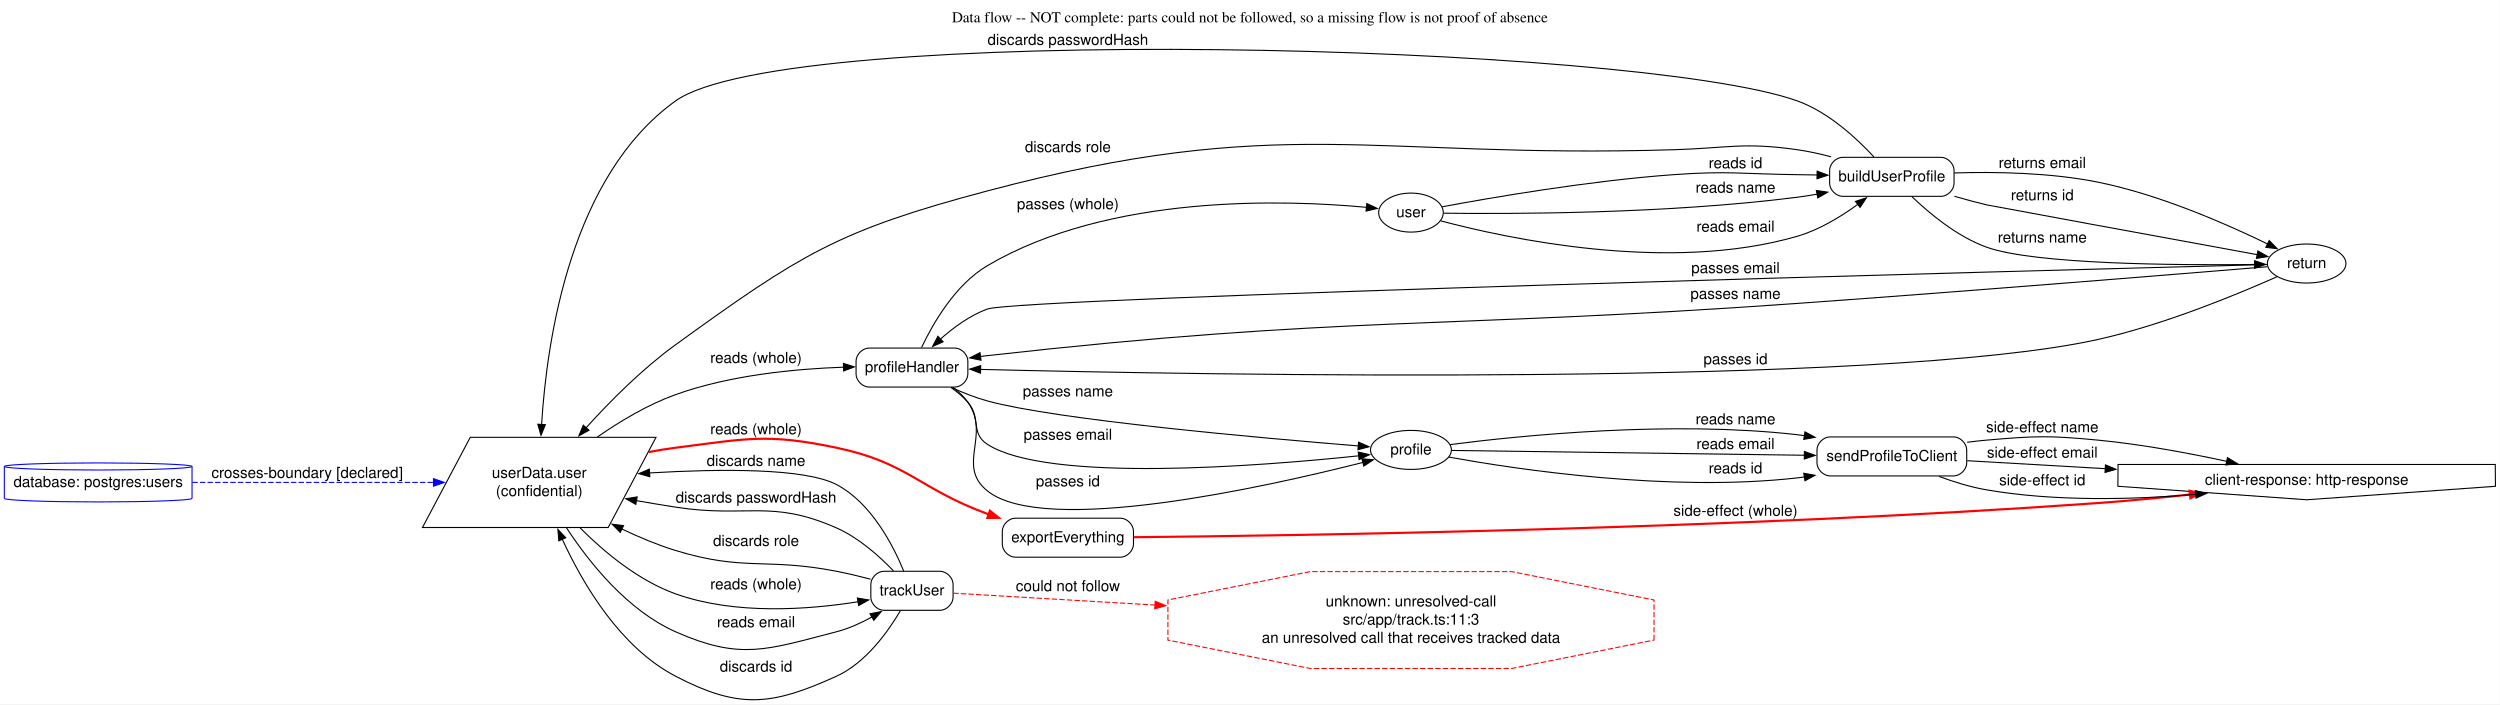
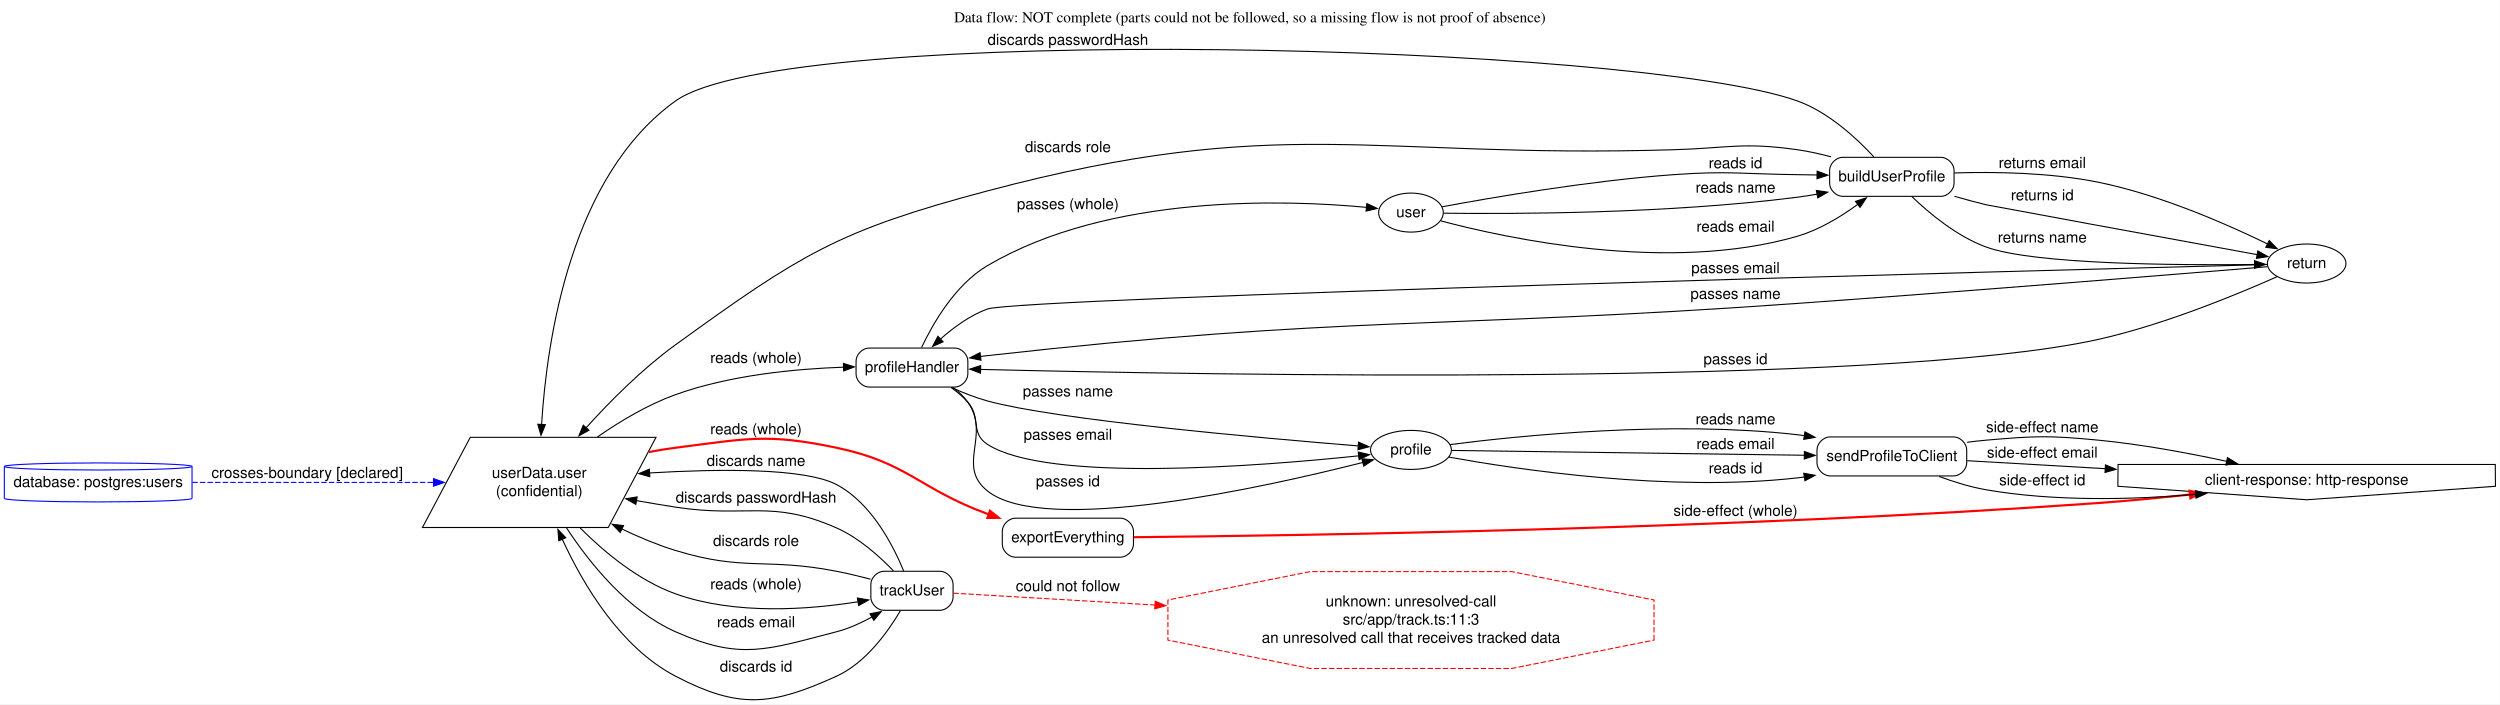
<svg xmlns="http://www.w3.org/2000/svg" width="2307pt" height="650pt" viewBox="0.00 0.00 2307.00 650.00">
  <g id="graph0" class="graph" transform="scale(1 1) rotate(0) translate(4 645.9)">
    <polygon fill="white" stroke="none" points="-4,4 -4,-645.9 2302.8,-645.9 2302.8,4 -4,4" />
-     <text xml:space="preserve" text-anchor="middle" x="1149.4" y="-625.3" font-family="Times,serif" font-size="14.00">Data flow -- NOT complete: parts could not be followed, so a missing flow is not proof of absence</text>
+     <text xml:space="preserve" text-anchor="middle" x="1149.4" y="-625.3" font-family="Times,serif" font-size="14.00">Data flow: NOT complete (parts could not be followed, so a missing flow is not proof of absence)</text>
    <g id="boundary:boundary#postgres:users" class="node">
      <path fill="none" stroke="blue" d="M173.21,-215.45C173.21,-217.25 134.39,-218.72 86.6,-218.72 38.82,-218.72 0,-217.25 0,-215.45 0,-215.45 0,-185.99 0,-185.99 0,-184.19 38.82,-182.72 86.6,-182.72 134.39,-182.72 173.21,-184.19 173.21,-185.99 173.21,-185.99 173.21,-215.45 173.21,-215.45" />
      <path fill="none" stroke="blue" d="M173.21,-215.45C173.21,-213.64 134.39,-212.17 86.6,-212.17 38.82,-212.17 0,-213.64 0,-215.45" />
      <text xml:space="preserve" text-anchor="middle" x="86.6" y="-196.52" font-family="Helvetica,sans-Serif" font-size="14.00">database: postgres:users</text>
    </g>
    <g id="field:src/features/user.capability.ts#userData.user" class="node">
      <polygon fill="none" stroke="black" points="601.35,-242.32 429.95,-242.32 385.85,-159.12 557.26,-159.12 601.35,-242.32" />
      <text xml:space="preserve" text-anchor="middle" x="493.6" y="-204.92" font-family="Helvetica,sans-Serif" font-size="14.00">userData.user</text>
      <text xml:space="preserve" text-anchor="middle" x="493.6" y="-188.12" font-family="Helvetica,sans-Serif" font-size="14.00">(confidential)</text>
    </g>
    <g id="crosses-boundary:boundary:boundary#postgres:users-&gt;field:src/features/user.capability.ts#userData.user@declared^field:src/features/user.capability.ts#userData.user" class="edge">
      <path fill="none" stroke="blue" stroke-dasharray="5,2" d="M173.49,-200.72C238.82,-200.72 328.7,-200.72 396.44,-200.72" />
      <polygon fill="blue" stroke="blue" points="396.02,-204.22 406.02,-200.72 396.02,-197.22 396.02,-204.22" />
      <text xml:space="preserve" text-anchor="middle" x="279.53" y="-204.92" font-family="Helvetica,sans-Serif" font-size="14.00">crosses-boundary [declared]</text>
    </g>
    <g id="boundary:boundary:code#http-response" class="node">
      <polygon fill="none" stroke="black" points="1950.38,-197.16 2124.59,-184.72 2298.8,-197.16 2298.63,-217.28 1950.54,-217.28 1950.38,-197.16" />
      <text xml:space="preserve" text-anchor="middle" x="2124.59" y="-198.52" font-family="Helvetica,sans-Serif" font-size="14.00">client-response: http-response</text>
    </g>
    <g id="function:src/app/export.ts#exportEverything" class="node">
      <path fill="none" stroke="black" d="M1029.97,-167.72C1029.97,-167.72 932.92,-167.72 932.92,-167.72 926.92,-167.72 920.92,-161.72 920.92,-155.72 920.92,-155.72 920.92,-143.72 920.92,-143.72 920.92,-137.72 926.92,-131.72 932.92,-131.72 932.92,-131.72 1029.97,-131.72 1029.97,-131.72 1035.97,-131.72 1041.97,-137.72 1041.97,-143.72 1041.97,-143.72 1041.97,-155.72 1041.97,-155.72 1041.97,-161.72 1035.97,-167.72 1029.97,-167.72" />
      <text xml:space="preserve" text-anchor="middle" x="981.44" y="-145.52" font-family="Helvetica,sans-Serif" font-size="14.00">exportEverything</text>
    </g>
    <g id="reads:field:src/features/user.capability.ts#userData.user-&gt;function:src/app/export.ts#exportEverything:@static^field:src/features/user.capability.ts#userData.user" class="edge">
      <path fill="none" stroke="red" stroke-width="2" d="M594.61,-228.7C602.93,-230.32 611.26,-231.7 619.35,-232.72 684.89,-240.99 703.33,-246.27 767.97,-232.72 834.07,-218.87 843.75,-195.02 907.13,-171.72 907.54,-171.57 907.95,-171.42 908.36,-171.27" />
      <polygon fill="red" stroke="red" stroke-width="2" points="909.47,-174.59 917.77,-168 907.17,-167.98 909.47,-174.59" />
      <text xml:space="preserve" text-anchor="middle" x="693.66" y="-245.22" font-family="Helvetica,sans-Serif" font-size="14.00">reads (whole)</text>
    </g>
    <g id="function:src/app/profile.ts#profileHandler" class="node">
      <path fill="none" stroke="black" d="M877.13,-324.72C877.13,-324.72 797.97,-324.72 797.97,-324.72 791.97,-324.72 785.97,-318.72 785.97,-312.72 785.97,-312.72 785.97,-300.72 785.97,-300.72 785.97,-294.72 791.97,-288.72 797.97,-288.72 797.97,-288.72 877.13,-288.72 877.13,-288.72 883.13,-288.72 889.13,-294.72 889.13,-300.72 889.13,-300.72 889.13,-312.72 889.13,-312.72 889.13,-318.72 883.13,-324.72 877.13,-324.72" />
      <text xml:space="preserve" text-anchor="middle" x="837.55" y="-302.52" font-family="Helvetica,sans-Serif" font-size="14.00">profileHandler</text>
    </g>
    <g id="reads:field:src/features/user.capability.ts#userData.user-&gt;function:src/app/profile.ts#profileHandler:@static^field:src/features/user.capability.ts#userData.user" class="edge">
      <path fill="none" stroke="black" d="M547.28,-242.65C568.51,-257.41 593.96,-272.59 619.35,-281.72 669.52,-299.76 730.02,-305.53 774.41,-307.06" />
      <polygon fill="black" stroke="black" points="774.3,-310.56 784.39,-307.34 774.49,-303.57 774.3,-310.56" />
      <text xml:space="preserve" text-anchor="middle" x="693.66" y="-310.99" font-family="Helvetica,sans-Serif" font-size="14.00">reads (whole)</text>
    </g>
    <g id="function:src/app/track.ts#trackUser" class="node">
      <path fill="none" stroke="black" d="M863.5,-118.72C863.5,-118.72 811.61,-118.72 811.61,-118.72 805.61,-118.72 799.61,-112.72 799.61,-106.72 799.61,-106.72 799.61,-94.72 799.61,-94.72 799.61,-88.72 805.61,-82.72 811.61,-82.72 811.61,-82.72 863.5,-82.72 863.5,-82.72 869.5,-82.72 875.5,-88.72 875.5,-94.72 875.5,-94.72 875.5,-106.72 875.5,-106.72 875.5,-112.72 869.5,-118.72 863.5,-118.72" />
      <text xml:space="preserve" text-anchor="middle" x="837.55" y="-96.52" font-family="Helvetica,sans-Serif" font-size="14.00">trackUser</text>
    </g>
    <g id="reads:field:src/features/user.capability.ts#userData.user-&gt;function:src/app/track.ts#trackUser:@static^field:src/features/user.capability.ts#userData.user" class="edge">
      <path fill="none" stroke="black" d="M531.36,-158.69C554.11,-135.96 585.41,-110.1 619.35,-97.92 674.54,-78.11 742.8,-83.4 787.9,-90.6" />
      <polygon fill="black" stroke="black" points="787.19,-94.03 797.64,-92.26 788.37,-87.13 787.19,-94.03" />
      <text xml:space="preserve" text-anchor="middle" x="693.66" y="-102.12" font-family="Helvetica,sans-Serif" font-size="14.00">reads (whole)</text>
    </g>
    <g id="reads:field:src/features/user.capability.ts#userData.user-&gt;function:src/app/track.ts#trackUser:email@static^field:src/features/user.capability.ts#userData.user" class="edge">
      <path fill="none" stroke="black" d="M518.73,-158.84C540.35,-125.9 575.4,-82.42 619.35,-62.92 679.73,-36.13 704.01,-46.46 767.97,-62.92 779.23,-65.82 790.62,-71 800.79,-76.61" />
      <polygon fill="black" stroke="black" points="798.81,-79.5 809.21,-81.53 802.35,-73.46 798.81,-79.5" />
      <text xml:space="preserve" text-anchor="middle" x="693.66" y="-67.12" font-family="Helvetica,sans-Serif" font-size="14.00">reads email</text>
    </g>
    <g id="side-effect:function:src/app/export.ts#exportEverything-&gt;boundary:boundary:code#http-response:@static^field:src/features/user.capability.ts#userData.user" class="edge">
      <path fill="none" stroke="red" stroke-width="2" d="M1042.27,-150.16C1192.26,-151.62 1596.41,-157.65 1932.38,-181.72 1959.84,-183.69 1989.44,-186.57 2016.96,-189.56" />
      <polygon fill="red" stroke="red" stroke-width="2" points="2016.53,-193.04 2026.86,-190.66 2017.3,-186.08 2016.53,-193.04" />
      <text xml:space="preserve" text-anchor="middle" x="1597.52" y="-169.94" font-family="Helvetica,sans-Serif" font-size="14.00">side-effect (whole)</text>
    </g>
    <g id="function:src/app/profile.ts#buildUserProfile" class="node">
      <path fill="none" stroke="black" d="M1787.2,-500.72C1787.2,-500.72 1696.38,-500.72 1696.38,-500.72 1690.38,-500.72 1684.38,-494.72 1684.38,-488.72 1684.38,-488.72 1684.38,-476.72 1684.38,-476.72 1684.38,-470.72 1690.38,-464.72 1696.38,-464.72 1696.38,-464.72 1787.2,-464.72 1787.2,-464.72 1793.2,-464.72 1799.2,-470.72 1799.2,-476.72 1799.2,-476.72 1799.2,-488.72 1799.2,-488.72 1799.2,-494.72 1793.2,-500.72 1787.2,-500.72" />
      <text xml:space="preserve" text-anchor="middle" x="1741.79" y="-478.52" font-family="Helvetica,sans-Serif" font-size="14.00">buildUserProfile</text>
    </g>
    <g id="discards:function:src/app/profile.ts#buildUserProfile-&gt;field:src/features/user.capability.ts#userData.user:passwordHash@static^field:src/features/user.capability.ts#userData.user" class="edge">
      <path fill="none" stroke="black" d="M1725.2,-501.12C1709.43,-518.18 1683.35,-542.44 1654.71,-552.72 1506.44,-605.95 721.16,-625.72 619.35,-552.72 523.18,-483.76 500.73,-334.2 495.77,-254.02" />
      <polygon fill="black" stroke="black" points="499.27,-254.02 495.24,-244.23 492.28,-254.4 499.27,-254.02" />
      <text xml:space="preserve" text-anchor="middle" x="981.44" y="-604.5" font-family="Helvetica,sans-Serif" font-size="14.00">discards passwordHash</text>
    </g>
    <g id="discards:function:src/app/profile.ts#buildUserProfile-&gt;field:src/features/user.capability.ts#userData.user:role@static^field:src/features/user.capability.ts#userData.user" class="edge">
      <path fill="none" stroke="black" d="M1685.73,-501.2C1675.53,-503.91 1664.88,-506.27 1654.71,-507.72 1604.38,-514.88 1591.14,-509.24 1540.33,-507.72 1258.53,-499.27 1179.64,-541.97 907.13,-469.72 769.27,-433.17 734.9,-411.33 619.35,-327.72 588.98,-305.75 559.39,-276.09 536.65,-250.95" />
      <polygon fill="black" stroke="black" points="539.49,-248.88 530.22,-243.75 534.27,-253.54 539.49,-248.88" />
      <text xml:space="preserve" text-anchor="middle" x="981.44" y="-505.55" font-family="Helvetica,sans-Serif" font-size="14.00">discards role</text>
    </g>
    <g id="return:src/app/profile.ts#buildUserProfile#return" class="node">
      <ellipse fill="none" stroke="black" cx="2124.59" cy="-402.72" rx="36.26" ry="18" />
      <text xml:space="preserve" text-anchor="middle" x="2124.59" y="-398.52" font-family="Helvetica,sans-Serif" font-size="14.00">return</text>
    </g>
    <g id="returns:function:src/app/profile.ts#buildUserProfile-&gt;return:src/app/profile.ts#buildUserProfile#return:email@static^field:src/features/user.capability.ts#userData.user" class="edge">
      <path fill="none" stroke="black" d="M1799.36,-486.31C1837.36,-487.48 1888.33,-486.65 1932.38,-477.72 1989.4,-466.16 2051.4,-438.87 2088.88,-420.59" />
      <polygon fill="black" stroke="black" points="2090.01,-423.94 2097.42,-416.37 2086.9,-417.67 2090.01,-423.94" />
      <text xml:space="preserve" text-anchor="middle" x="1880.63" y="-490.92" font-family="Helvetica,sans-Serif" font-size="14.00">returns email</text>
    </g>
    <g id="returns:function:src/app/profile.ts#buildUserProfile-&gt;return:src/app/profile.ts#buildUserProfile#return:id@static^field:src/features/user.capability.ts#userData.user" class="edge">
      <path fill="none" stroke="black" d="M1799.51,-464.77C1809.26,-461.96 1819.32,-459.22 1828.88,-456.92 1831.93,-456.18 1997.76,-425.78 2079.29,-410.84" />
      <polygon fill="black" stroke="black" points="2079.51,-414.35 2088.72,-409.11 2078.25,-407.47 2079.51,-414.35" />
      <text xml:space="preserve" text-anchor="middle" x="1880.63" y="-461.12" font-family="Helvetica,sans-Serif" font-size="14.00">returns id</text>
    </g>
    <g id="returns:function:src/app/profile.ts#buildUserProfile-&gt;return:src/app/profile.ts#buildUserProfile#return:name@static^field:src/features/user.capability.ts#userData.user" class="edge">
      <path fill="none" stroke="black" d="M1760.32,-464.44C1776.48,-448.93 1801.98,-427.69 1828.88,-417.92 1873.07,-401.87 2005.37,-401.02 2076.73,-401.83" />
      <polygon fill="black" stroke="black" points="2076.5,-405.32 2086.55,-401.95 2076.59,-398.32 2076.5,-405.32" />
      <text xml:space="preserve" text-anchor="middle" x="1880.63" y="-422.12" font-family="Helvetica,sans-Serif" font-size="14.00">returns name</text>
    </g>
    <g id="parameter:src/app/profile.ts#buildUserProfile.user" class="node">
      <ellipse fill="none" stroke="black" cx="1298.04" cy="-449.72" rx="29.82" ry="18" />
      <text xml:space="preserve" text-anchor="middle" x="1298.04" y="-445.52" font-family="Helvetica,sans-Serif" font-size="14.00">user</text>
    </g>
    <g id="passes:function:src/app/profile.ts#profileHandler-&gt;parameter:src/app/profile.ts#buildUserProfile.user:@static^field:src/features/user.capability.ts#userData.user" class="edge">
      <path fill="none" stroke="black" d="M846.37,-325.12C856.77,-347.13 877.38,-383.17 907.13,-400.72 1019.96,-467.25 1182.84,-461.55 1257.25,-454.54" />
      <polygon fill="black" stroke="black" points="1257.31,-458.05 1266.91,-453.57 1256.61,-451.09 1257.31,-458.05" />
      <text xml:space="preserve" text-anchor="middle" x="981.44" y="-452.92" font-family="Helvetica,sans-Serif" font-size="14.00">passes (whole)</text>
    </g>
    <g id="parameter:src/app/profile.ts#sendProfileToClient.profile" class="node">
      <ellipse fill="none" stroke="black" cx="1298.04" cy="-230.72" rx="37.34" ry="18" />
      <text xml:space="preserve" text-anchor="middle" x="1298.04" y="-226.52" font-family="Helvetica,sans-Serif" font-size="14.00">profile</text>
    </g>
    <g id="passes:function:src/app/profile.ts#profileHandler-&gt;parameter:src/app/profile.ts#sendProfileToClient.profile:email@static^field:src/features/user.capability.ts#userData.user" class="edge">
      <path fill="none" stroke="black" d="M873.56,-288.34C879.22,-284.36 884.68,-279.8 889.13,-274.72 901.68,-260.43 891.18,-246.26 907.13,-235.92 962.38,-200.13 1158.7,-215.71 1249.88,-225.27" />
      <polygon fill="black" stroke="black" points="1249.42,-228.75 1259.73,-226.33 1250.16,-221.79 1249.42,-228.75" />
      <text xml:space="preserve" text-anchor="middle" x="981.44" y="-240.12" font-family="Helvetica,sans-Serif" font-size="14.00">passes email</text>
    </g>
    <g id="passes:function:src/app/profile.ts#profileHandler-&gt;parameter:src/app/profile.ts#sendProfileToClient.profile:id@static^field:src/features/user.capability.ts#userData.user" class="edge">
      <path fill="none" stroke="black" d="M875.55,-288.34C880.72,-284.44 885.49,-279.91 889.13,-274.72 910.51,-244.24 878.12,-216.24 907.13,-192.92 959.55,-150.78 1163.72,-196.32 1253.86,-219.21" />
      <polygon fill="black" stroke="black" points="1252.76,-222.54 1263.32,-221.64 1254.5,-215.76 1252.76,-222.54" />
      <text xml:space="preserve" text-anchor="middle" x="981.44" y="-197.12" font-family="Helvetica,sans-Serif" font-size="14.00">passes id</text>
    </g>
    <g id="passes:function:src/app/profile.ts#profileHandler-&gt;parameter:src/app/profile.ts#sendProfileToClient.profile:name@static^field:src/features/user.capability.ts#userData.user" class="edge">
      <path fill="none" stroke="black" d="M874.09,-288.28C884.5,-283.56 896.06,-278.97 907.13,-275.92 970.56,-258.45 1160.11,-241.62 1249.45,-234.4" />
      <polygon fill="black" stroke="black" points="1249.66,-237.9 1259.35,-233.61 1249.11,-230.92 1249.66,-237.9" />
      <text xml:space="preserve" text-anchor="middle" x="981.44" y="-280.12" font-family="Helvetica,sans-Serif" font-size="14.00">passes name</text>
    </g>
    <g id="function:src/app/profile.ts#sendProfileToClient" class="node">
      <path fill="none" stroke="black" d="M1798.88,-242.72C1798.88,-242.72 1684.71,-242.72 1684.71,-242.72 1678.71,-242.72 1672.71,-236.72 1672.71,-230.72 1672.71,-230.72 1672.71,-218.72 1672.71,-218.72 1672.71,-212.72 1678.71,-206.72 1684.71,-206.72 1684.71,-206.72 1798.88,-206.72 1798.88,-206.72 1804.88,-206.72 1810.88,-212.72 1810.88,-218.72 1810.88,-218.72 1810.88,-230.72 1810.88,-230.72 1810.88,-236.72 1804.88,-242.72 1798.88,-242.72" />
      <text xml:space="preserve" text-anchor="middle" x="1741.79" y="-220.52" font-family="Helvetica,sans-Serif" font-size="14.00">sendProfileToClient</text>
    </g>
    <g id="side-effect:function:src/app/profile.ts#sendProfileToClient-&gt;boundary:boundary:code#http-response:email@static^field:src/features/user.capability.ts#userData.user" class="edge">
      <path fill="none" stroke="black" d="M1811.31,-220.76C1847.31,-218.68 1893.35,-216.02 1938.94,-213.39" />
      <polygon fill="black" stroke="black" points="1938.91,-216.9 1948.69,-212.82 1938.51,-209.91 1938.91,-216.9" />
      <text xml:space="preserve" text-anchor="middle" x="1880.63" y="-223.6" font-family="Helvetica,sans-Serif" font-size="14.00">side-effect email</text>
    </g>
    <g id="side-effect:function:src/app/profile.ts#sendProfileToClient-&gt;boundary:boundary:code#http-response:id@static^field:src/features/user.capability.ts#userData.user" class="edge">
      <path fill="none" stroke="black" d="M1785.36,-206.23C1799,-201.2 1814.34,-196.44 1828.88,-193.92 1892.59,-182.87 1965.19,-184.86 2022.39,-189.72" />
      <polygon fill="black" stroke="black" points="2021.83,-193.19 2032.11,-190.6 2022.46,-186.22 2021.83,-193.19" />
      <text xml:space="preserve" text-anchor="middle" x="1880.63" y="-198.12" font-family="Helvetica,sans-Serif" font-size="14.00">side-effect id</text>
    </g>
    <g id="side-effect:function:src/app/profile.ts#sendProfileToClient-&gt;boundary:boundary:code#http-response:name@static^field:src/features/user.capability.ts#userData.user" class="edge">
      <path fill="none" stroke="black" d="M1811.26,-237.75C1817.2,-238.54 1823.14,-239.22 1828.88,-239.72 1874.71,-243.68 1886.59,-244.11 1932.38,-239.72 1971.86,-235.93 2015.31,-227.85 2050.79,-220.2" />
      <polygon fill="black" stroke="black" points="2051.52,-223.62 2060.54,-218.06 2050.02,-216.79 2051.52,-223.62" />
      <text xml:space="preserve" text-anchor="middle" x="1880.63" y="-247.05" font-family="Helvetica,sans-Serif" font-size="14.00">side-effect name</text>
    </g>
    <g id="discards:function:src/app/track.ts#trackUser-&gt;field:src/features/user.capability.ts#userData.user:id@static^field:src/features/user.capability.ts#userData.user" class="edge">
      <path fill="none" stroke="black" d="M826.84,-82.28C815.57,-63.12 795.04,-34.25 767.97,-21.92 707.86,5.45 677.92,8.63 619.35,-21.92 568.77,-48.31 534.51,-105.6 514.88,-148.27" />
      <polygon fill="black" stroke="black" points="511.69,-146.83 510.82,-157.39 518.08,-149.67 511.69,-146.83" />
      <text xml:space="preserve" text-anchor="middle" x="693.66" y="-26.12" font-family="Helvetica,sans-Serif" font-size="14.00">discards id</text>
    </g>
    <g id="discards:function:src/app/track.ts#trackUser-&gt;field:src/features/user.capability.ts#userData.user:name@static^field:src/features/user.capability.ts#userData.user" class="edge">
      <path fill="none" stroke="black" d="M829.96,-118.87C820.38,-142.23 800.14,-181.82 767.97,-198.72 738.73,-214.08 660.47,-213.33 595.14,-209.45" />
      <polygon fill="black" stroke="black" points="595.65,-205.97 585.45,-208.84 595.21,-212.96 595.65,-205.97" />
      <text xml:space="preserve" text-anchor="middle" x="693.66" y="-216.01" font-family="Helvetica,sans-Serif" font-size="14.00">discards name</text>
    </g>
    <g id="discards:function:src/app/track.ts#trackUser-&gt;field:src/features/user.capability.ts#userData.user:passwordHash@static^field:src/features/user.capability.ts#userData.user" class="edge">
      <path fill="none" stroke="black" d="M820.46,-119.11C807.65,-132.44 788.52,-149.66 767.97,-158.72 707.03,-185.59 685.16,-167.66 619.35,-177.92 607.61,-179.75 595.28,-181.82 583.12,-183.95" />
      <polygon fill="black" stroke="black" points="582.75,-180.46 573.51,-185.66 583.97,-187.36 582.75,-180.46" />
      <text xml:space="preserve" text-anchor="middle" x="693.66" y="-182.12" font-family="Helvetica,sans-Serif" font-size="14.00">discards passwordHash</text>
    </g>
    <g id="discards:function:src/app/track.ts#trackUser-&gt;field:src/features/user.capability.ts#userData.user:role@static^field:src/features/user.capability.ts#userData.user" class="edge">
      <path fill="none" stroke="black" d="M799.38,-111.4C789.25,-114.06 778.24,-116.72 767.97,-118.72 702.6,-131.47 683.03,-118.4 619.35,-137.92 602.81,-142.99 585.79,-150.12 569.86,-157.75" />
      <polygon fill="black" stroke="black" points="568.33,-154.6 560.91,-162.16 571.43,-160.88 568.33,-154.6" />
      <text xml:space="preserve" text-anchor="middle" x="693.66" y="-142.12" font-family="Helvetica,sans-Serif" font-size="14.00">discards role</text>
    </g>
    <g id="unknown:unresolved-call:src/app/track.ts:11:3" class="node">
      <polygon fill="none" stroke="red" stroke-dasharray="5,2" points="1522.33,-55.21 1522.33,-92.23 1390.94,-118.42 1205.14,-118.42 1073.75,-92.23 1073.75,-55.21 1205.14,-29.02 1390.94,-29.02 1522.33,-55.21" />
      <text xml:space="preserve" text-anchor="middle" x="1298.04" y="-86.32" font-family="Helvetica,sans-Serif" font-size="14.00">unknown: unresolved-call</text>
      <text xml:space="preserve" text-anchor="middle" x="1298.04" y="-69.52" font-family="Helvetica,sans-Serif" font-size="14.00">src/app/track.ts:11:3</text>
      <text xml:space="preserve" text-anchor="middle" x="1298.04" y="-52.72" font-family="Helvetica,sans-Serif" font-size="14.00">an unresolved call that receives tracked data</text>
    </g>
    <g id="edge32" class="edge">
      <path fill="none" stroke="red" stroke-dasharray="5,2" d="M875.69,-98.53C917.61,-96.06 989.49,-91.83 1062.13,-87.55" />
      <polygon fill="red" stroke="red" points="1062.03,-91.07 1071.81,-86.98 1061.62,-84.08 1062.03,-91.07" />
      <text xml:space="preserve" text-anchor="middle" x="981.44" y="-100.39" font-family="Helvetica,sans-Serif" font-size="14.00">could not follow</text>
    </g>
    <g id="reads:parameter:src/app/profile.ts#buildUserProfile.user-&gt;function:src/app/profile.ts#buildUserProfile:email@static^field:src/features/user.capability.ts#userData.user" class="edge">
      <path fill="none" stroke="black" d="M1325.6,-442.08C1385.66,-426.09 1535.92,-393.32 1654.71,-427.92 1674.85,-433.79 1694.78,-445.95 1710.38,-457.33" />
      <polygon fill="black" stroke="black" points="1708.21,-460.08 1718.3,-463.34 1712.45,-454.51 1708.21,-460.08" />
      <text xml:space="preserve" text-anchor="middle" x="1597.52" y="-432.12" font-family="Helvetica,sans-Serif" font-size="14.00">reads email</text>
    </g>
    <g id="reads:parameter:src/app/profile.ts#buildUserProfile.user-&gt;function:src/app/profile.ts#buildUserProfile:id@static^field:src/features/user.capability.ts#userData.user" class="edge">
      <path fill="none" stroke="black" d="M1326.76,-455.07C1371.49,-463.4 1462.44,-479.1 1540.33,-484.72 1591.03,-488.38 1603.88,-485.31 1654.71,-484.72 1660.69,-484.65 1666.9,-484.55 1673.13,-484.44" />
      <polygon fill="black" stroke="black" points="1672.86,-487.95 1682.79,-484.25 1672.72,-480.95 1672.86,-487.95" />
      <text xml:space="preserve" text-anchor="middle" x="1597.52" y="-490.69" font-family="Helvetica,sans-Serif" font-size="14.00">reads id</text>
    </g>
    <g id="reads:parameter:src/app/profile.ts#buildUserProfile.user-&gt;function:src/app/profile.ts#buildUserProfile:name@static^field:src/features/user.capability.ts#userData.user" class="edge">
      <path fill="none" stroke="black" d="M1328.23,-449.16C1389.17,-448.38 1534.26,-448.48 1654.71,-463.92 1660.68,-464.69 1666.86,-465.66 1673.03,-466.76" />
      <polygon fill="black" stroke="black" points="1672.12,-470.15 1682.6,-468.58 1673.43,-463.28 1672.12,-470.15" />
      <text xml:space="preserve" text-anchor="middle" x="1597.52" y="-468.12" font-family="Helvetica,sans-Serif" font-size="14.00">reads name</text>
    </g>
    <g id="reads:parameter:src/app/profile.ts#sendProfileToClient.profile-&gt;function:src/app/profile.ts#sendProfileToClient:email@static^field:src/features/user.capability.ts#userData.user" class="edge">
      <path fill="none" stroke="black" d="M1335.57,-230.22C1406.58,-229.26 1564.73,-227.11 1661.12,-225.8" />
      <polygon fill="black" stroke="black" points="1661.09,-229.3 1671.04,-225.67 1660.99,-222.3 1661.09,-229.3" />
      <text xml:space="preserve" text-anchor="middle" x="1597.52" y="-231.56" font-family="Helvetica,sans-Serif" font-size="14.00">reads email</text>
    </g>
    <g id="reads:parameter:src/app/profile.ts#sendProfileToClient.profile-&gt;function:src/app/profile.ts#sendProfileToClient:id@static^field:src/features/user.capability.ts#userData.user" class="edge">
      <path fill="none" stroke="black" d="M1332.96,-224.09C1396.33,-212.62 1536.91,-191.55 1654.71,-204.92 1656.88,-205.17 1659.08,-205.45 1661.29,-205.76" />
      <polygon fill="black" stroke="black" points="1660.51,-209.18 1670.94,-207.29 1661.61,-202.26 1660.51,-209.18" />
      <text xml:space="preserve" text-anchor="middle" x="1597.52" y="-209.12" font-family="Helvetica,sans-Serif" font-size="14.00">reads id</text>
    </g>
    <g id="reads:parameter:src/app/profile.ts#sendProfileToClient.profile-&gt;function:src/app/profile.ts#sendProfileToClient:name@static^field:src/features/user.capability.ts#userData.user" class="edge">
      <path fill="none" stroke="black" d="M1334.26,-235.67C1398.28,-243.87 1537.91,-258.11 1654.71,-244.72 1656.88,-244.47 1659.08,-244.19 1661.29,-243.87" />
      <polygon fill="black" stroke="black" points="1661.62,-247.37 1670.94,-242.32 1660.51,-240.45 1661.62,-247.37" />
      <text xml:space="preserve" text-anchor="middle" x="1597.52" y="-254.42" font-family="Helvetica,sans-Serif" font-size="14.00">reads name</text>
    </g>
    <g id="passes:return:src/app/profile.ts#buildUserProfile#return-&gt;function:src/app/profile.ts#profileHandler:email@static^field:src/features/user.capability.ts#userData.user" class="edge">
      <path fill="none" stroke="black" d="M2088.09,-401.8C1890.67,-396.63 935.6,-371.14 907.13,-360.72 890.99,-354.81 875.68,-343.53 863.64,-332.81" />
      <polygon fill="black" stroke="black" points="866.29,-330.49 856.59,-326.21 861.5,-335.6 866.29,-330.49" />
      <text xml:space="preserve" text-anchor="middle" x="1597.52" y="-393.94" font-family="Helvetica,sans-Serif" font-size="14.00">passes email</text>
    </g>
    <g id="passes:return:src/app/profile.ts#buildUserProfile#return-&gt;function:src/app/profile.ts#profileHandler:id@static^field:src/features/user.capability.ts#userData.user" class="edge">
      <path fill="none" stroke="black" d="M2097.34,-390.6C2061.09,-374.45 1993.27,-346.34 1932.38,-332.72 1733.82,-288.32 1101.66,-300.02 900.59,-305.02" />
      <polygon fill="black" stroke="black" points="900.8,-301.52 890.89,-305.27 900.97,-308.51 900.8,-301.52" />
      <text xml:space="preserve" text-anchor="middle" x="1597.52" y="-309.81" font-family="Helvetica,sans-Serif" font-size="14.00">passes id</text>
    </g>
    <g id="passes:return:src/app/profile.ts#buildUserProfile#return-&gt;function:src/app/profile.ts#profileHandler:name@static^field:src/features/user.capability.ts#userData.user" class="edge">
      <path fill="none" stroke="black" d="M2088.31,-399.78C2010.21,-393.32 1816.78,-377.5 1654.71,-365.92 1322.61,-342.18 1238,-354.84 907.13,-317.72 904.98,-317.48 902.78,-317.22 900.57,-316.94" />
      <polygon fill="black" stroke="black" points="901.29,-313.5 890.91,-315.63 900.35,-320.44 901.29,-313.5" />
      <text xml:space="preserve" text-anchor="middle" x="1597.52" y="-370.12" font-family="Helvetica,sans-Serif" font-size="14.00">passes name</text>
    </g>
  </g>
</svg>
